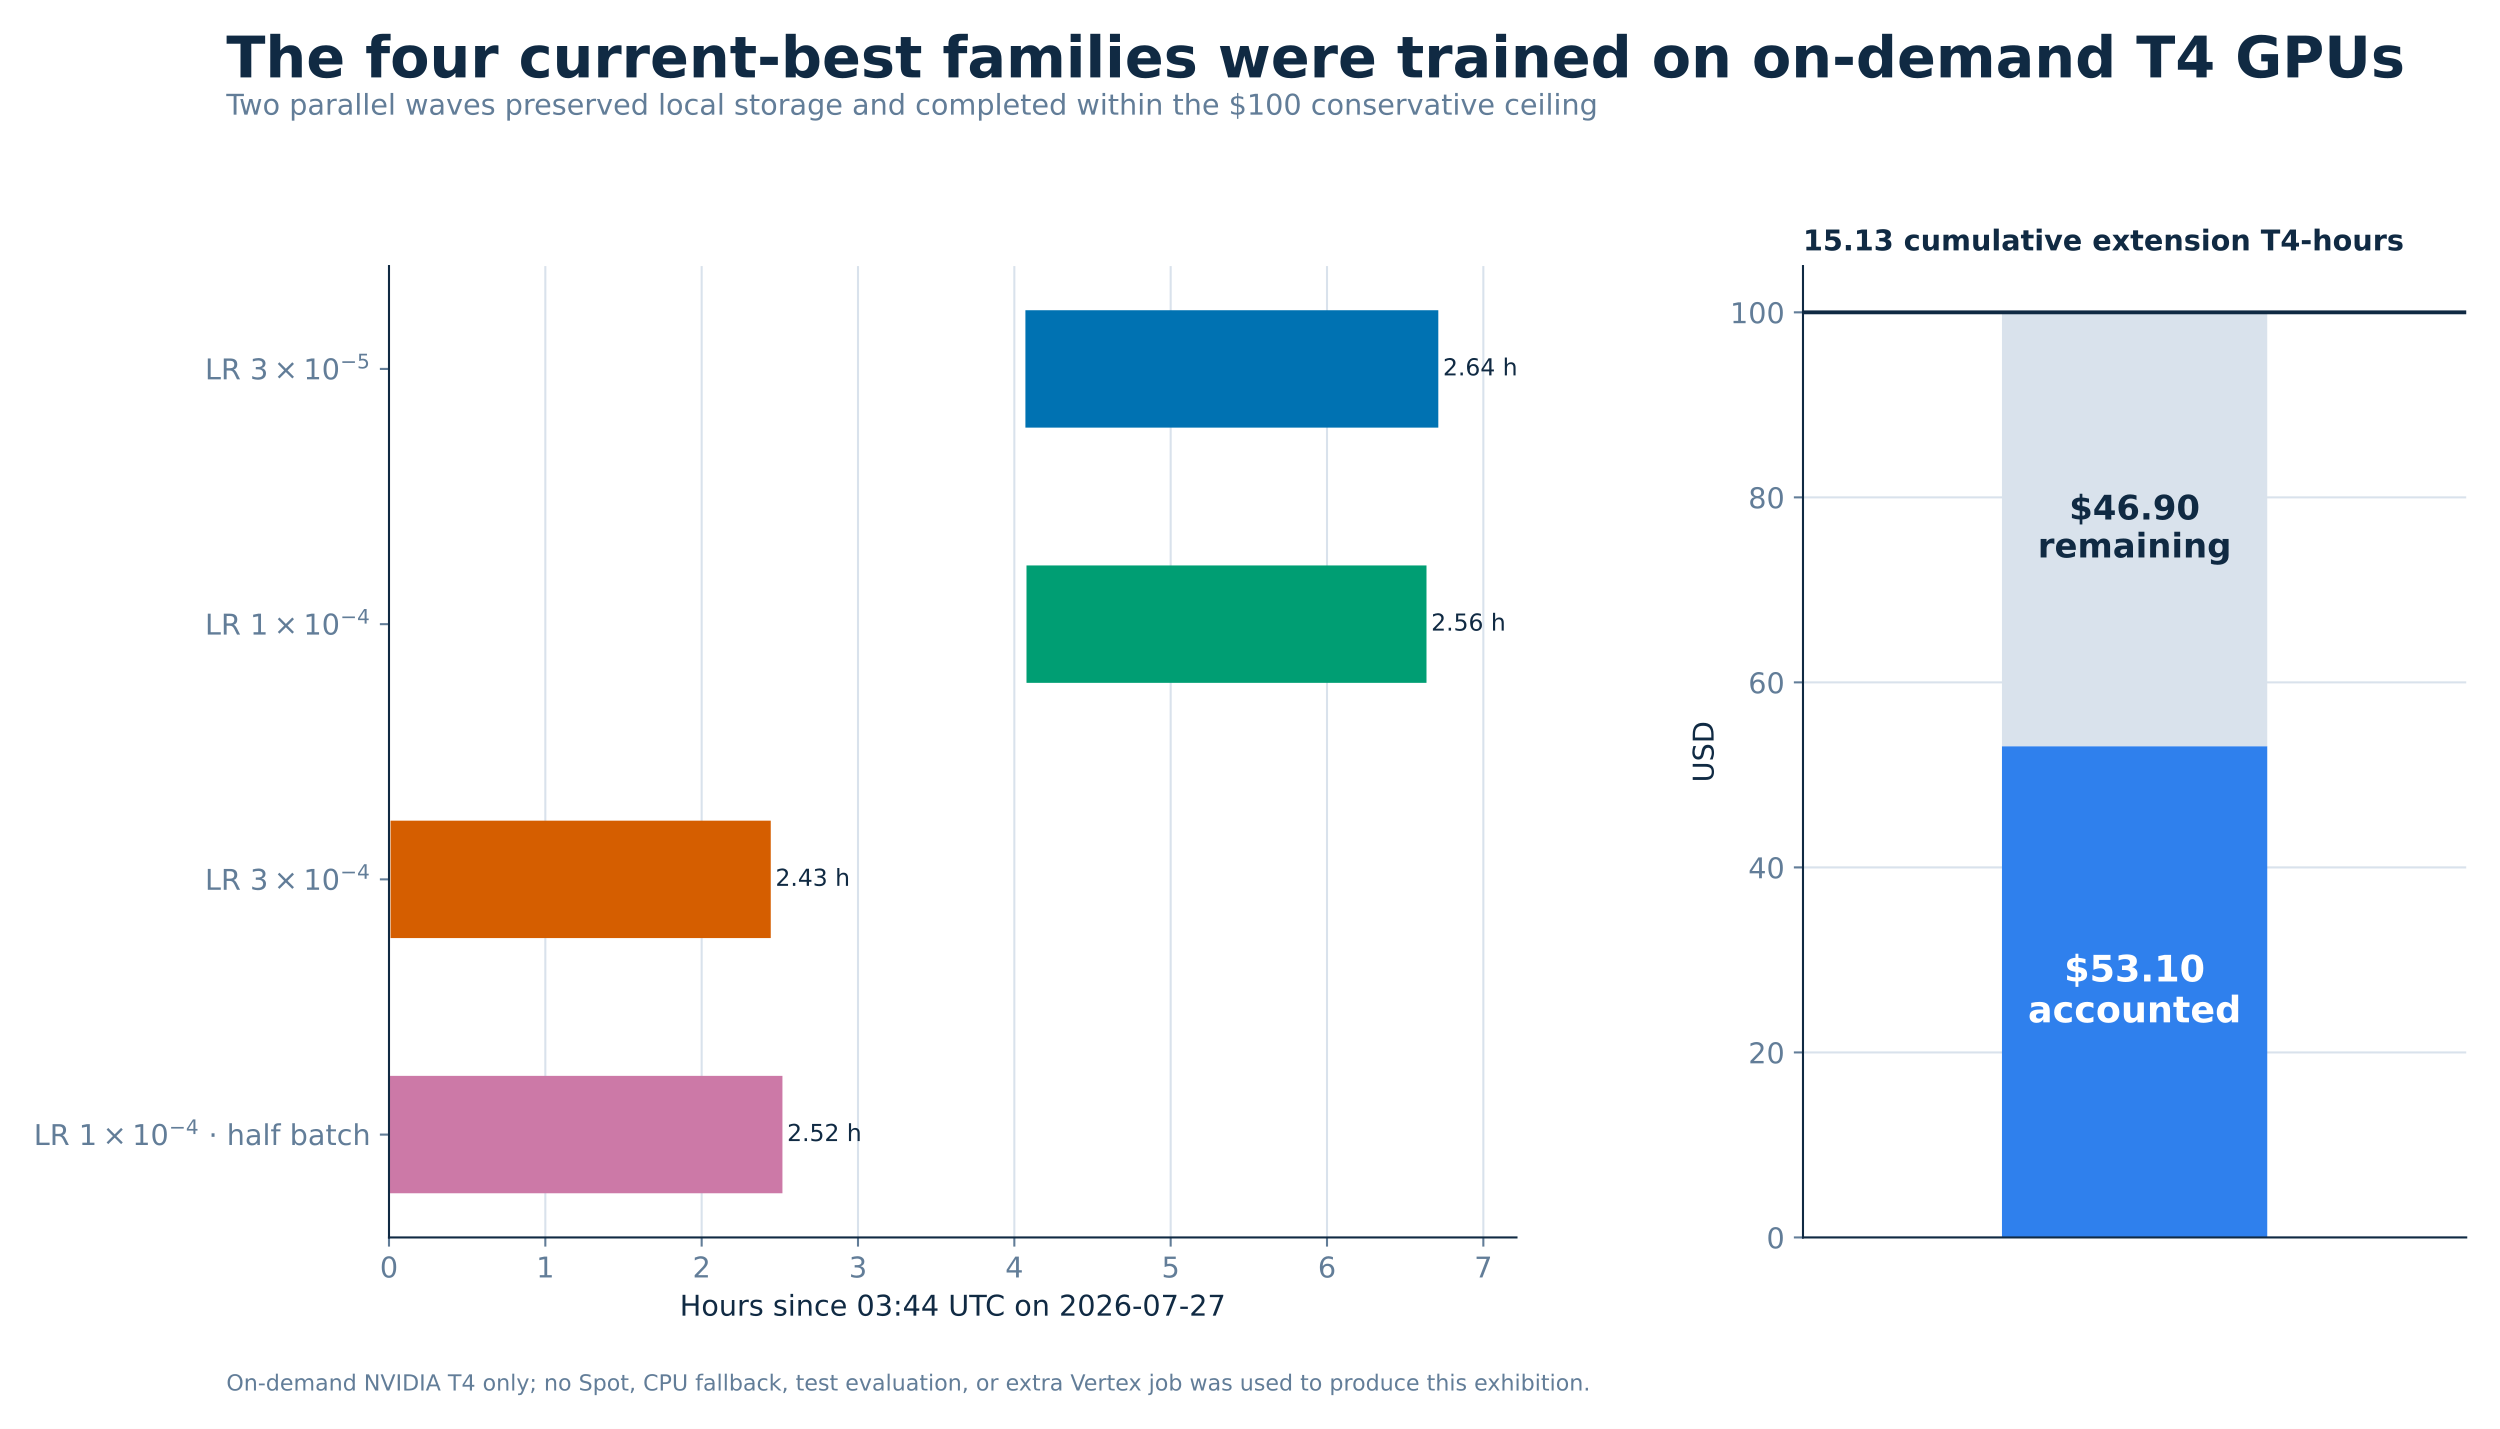
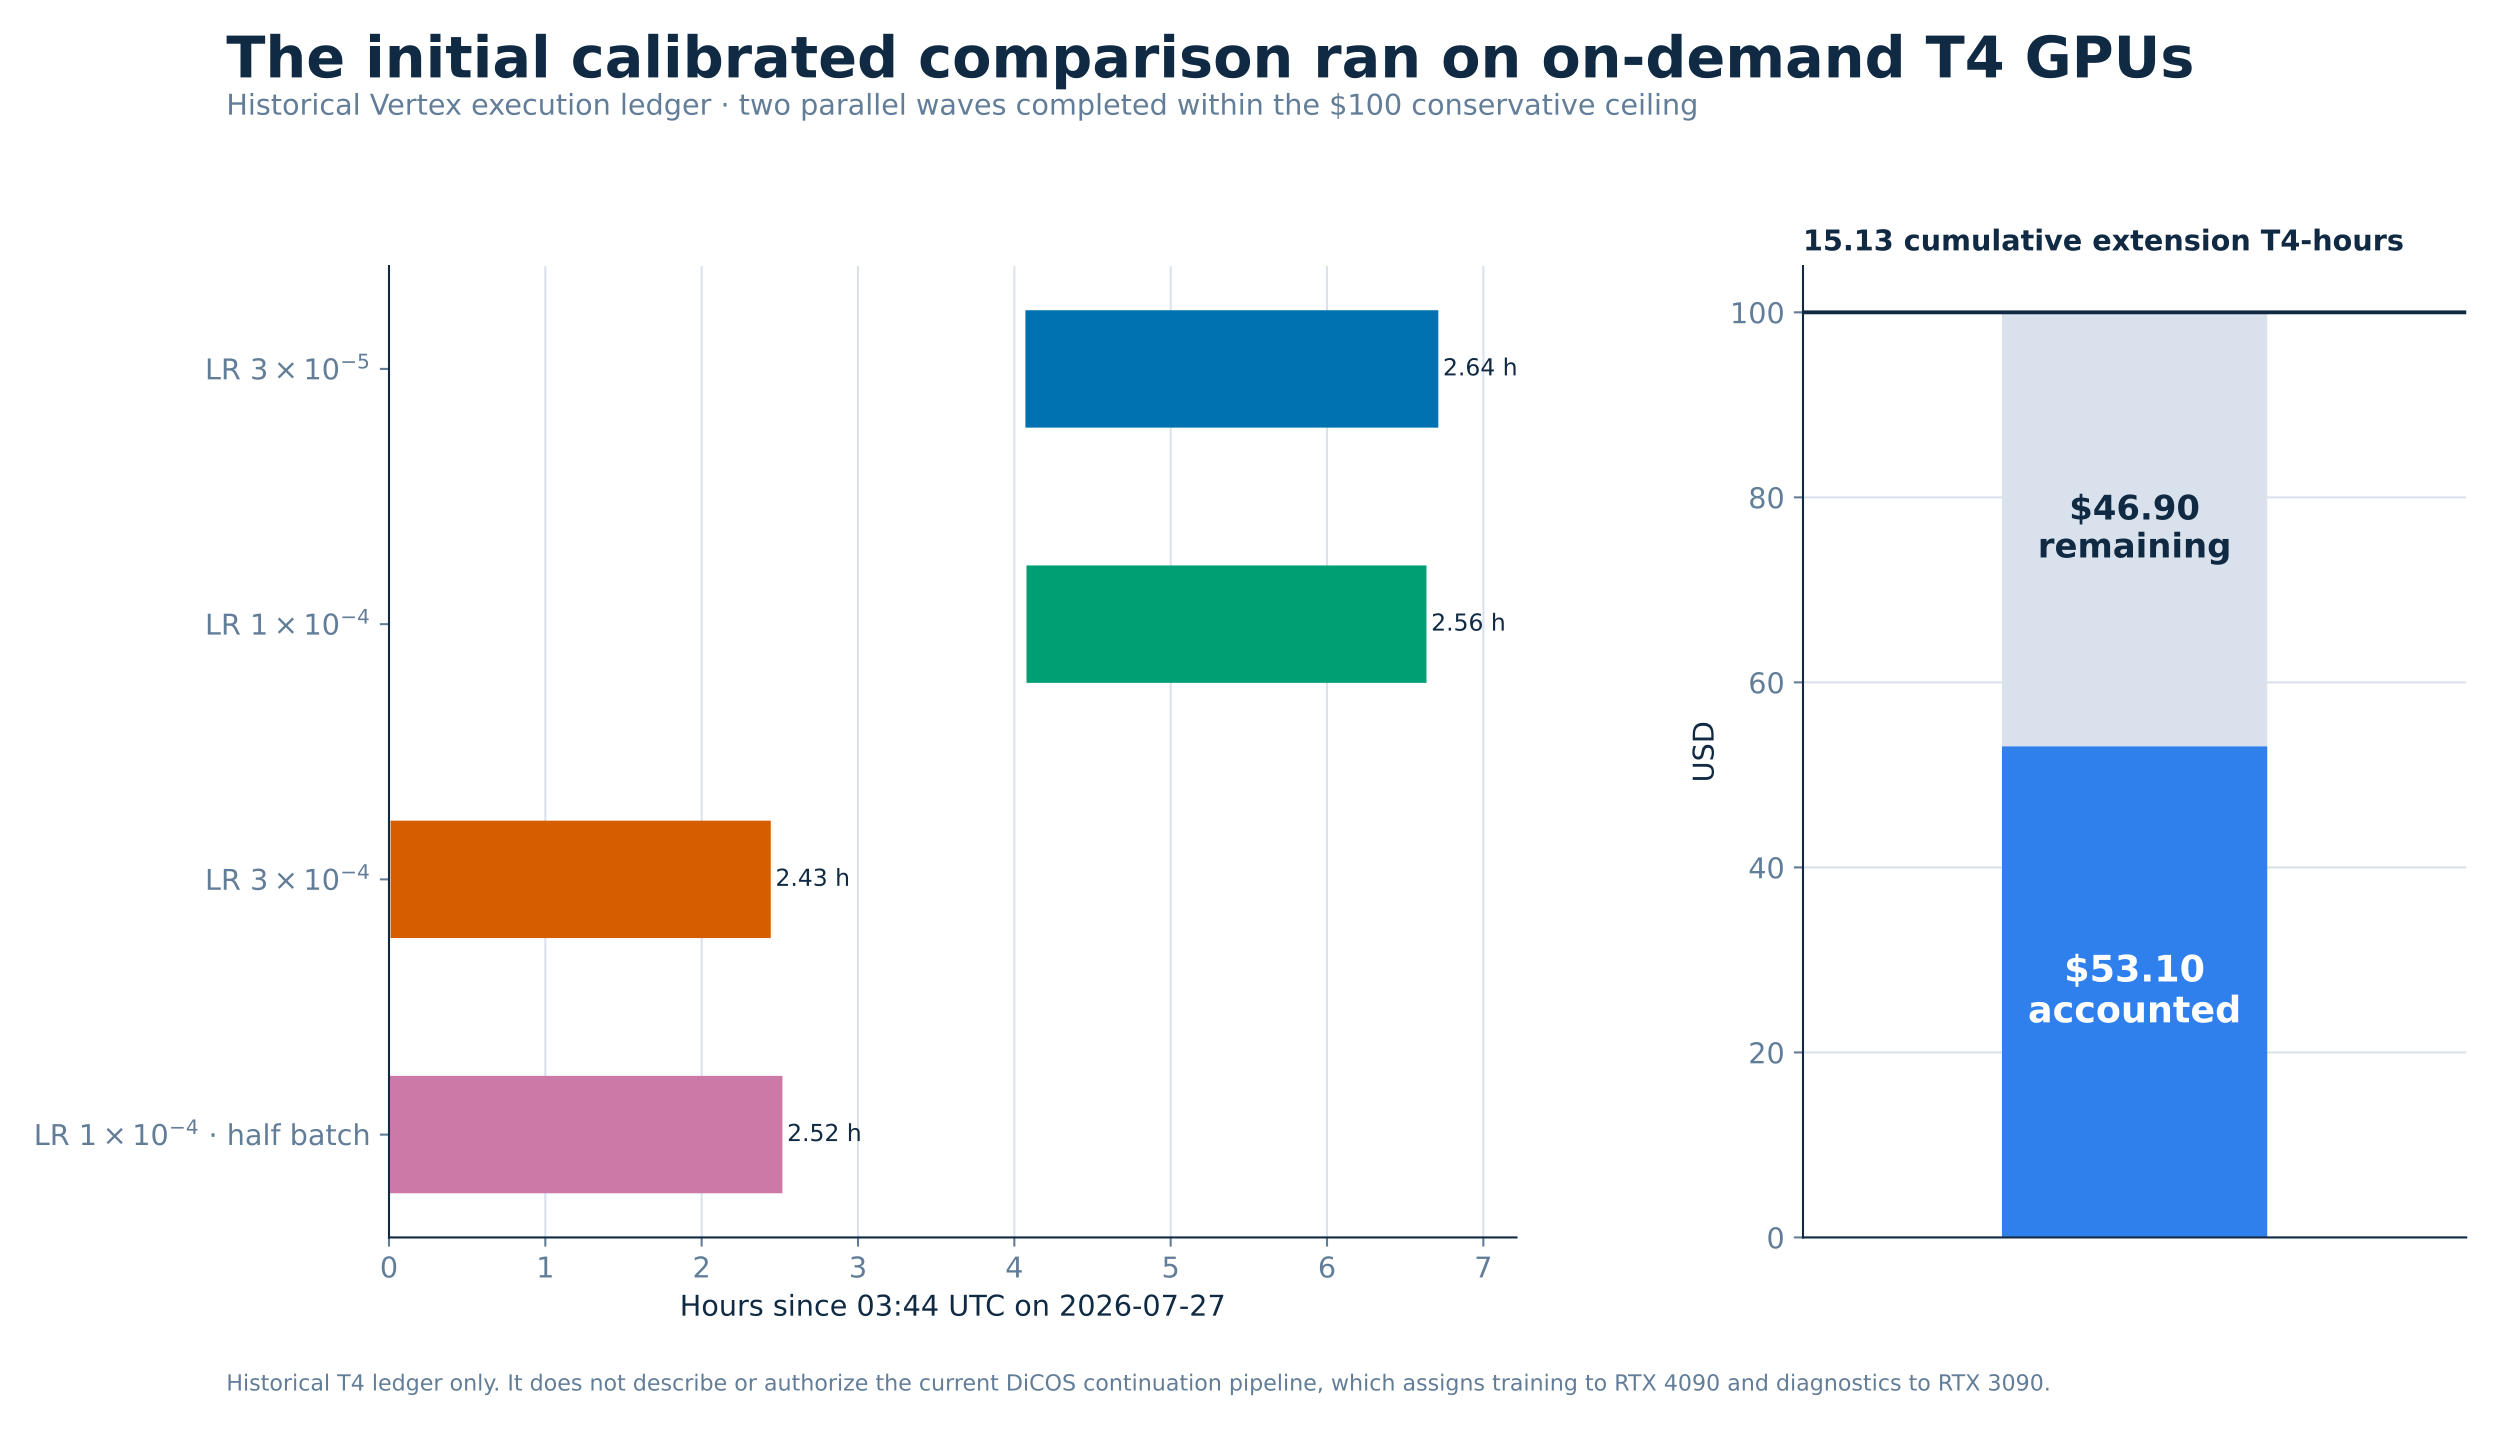
<svg xmlns="http://www.w3.org/2000/svg" xmlns:xlink="http://www.w3.org/1999/xlink" width="958.95pt" height="548.1pt" viewBox="0 0 958.95 548.1" version="1.1">
  <defs>
    <style type="text/css">*{stroke-linejoin: round; stroke-linecap: butt}</style>
  </defs>
  <g id="figure_1">
    <g id="patch_1">
      <path d="M 0 548.1 L 958.95 548.1 L 958.95 0 L 0 0 z " style="fill: #ffffff" />
    </g>
    <g id="axes_1">
      <g id="patch_2">
        <path d="M 149.21 474.66 L 581.69 474.66 L 581.69 102.06 L 149.21 102.06 z " style="fill: #ffffff" />
      </g>
      <g id="matplotlib.axis_1">
        <g id="xtick_1">
          <g id="line2d_1">
-             <path d="M 149.21 474.66 L 149.21 102.06 " clip-path="url(#p39813d46f4)" style="fill: none; stroke: #d9e2ec; stroke-width: 0.8; stroke-linecap: square" />
+             <path d="M 149.21 474.66 L 149.21 102.06 " clip-path="url(#p32db8e7bb8)" style="fill: none; stroke: #d9e2ec; stroke-width: 0.8; stroke-linecap: square" />
          </g>
          <g id="line2d_2">
            <defs>
-               <path id="md972e5ea7a" d="M 0 0 L 0 3.5 " style="stroke: #627d98; stroke-width: 0.8" />
+               <path id="m438e238521" d="M 0 0 L 0 3.5 " style="stroke: #627d98; stroke-width: 0.8" />
            </defs>
            <g>
-               <use xlink:href="#md972e5ea7a" x="149.21" y="474.66" style="fill: #627d98; stroke: #627d98; stroke-width: 0.8" />
+               <use xlink:href="#m438e238521" x="149.21" y="474.66" style="fill: #627d98; stroke: #627d98; stroke-width: 0.8" />
            </g>
          </g>
          <g id="text_1">
            <text style="font-size: 11px; font-family: 'DejaVu Sans'; text-anchor: middle; fill: #627d98" x="149.21" y="490.018" transform="rotate(-0 149.21 490.0183)">0</text>
          </g>
        </g>
        <g id="xtick_2">
          <g id="line2d_3">
-             <path d="M 209.177 474.66 L 209.177 102.06 " clip-path="url(#p39813d46f4)" style="fill: none; stroke: #d9e2ec; stroke-width: 0.8; stroke-linecap: square" />
+             <path d="M 209.177 474.66 L 209.177 102.06 " clip-path="url(#p32db8e7bb8)" style="fill: none; stroke: #d9e2ec; stroke-width: 0.8; stroke-linecap: square" />
          </g>
          <g id="line2d_4">
            <g>
-               <use xlink:href="#md972e5ea7a" x="209.177" y="474.66" style="fill: #627d98; stroke: #627d98; stroke-width: 0.8" />
+               <use xlink:href="#m438e238521" x="209.177" y="474.66" style="fill: #627d98; stroke: #627d98; stroke-width: 0.8" />
            </g>
          </g>
          <g id="text_2">
            <text style="font-size: 11px; font-family: 'DejaVu Sans'; text-anchor: middle; fill: #627d98" x="209.177" y="490.018" transform="rotate(-0 209.1771 490.0183)">1</text>
          </g>
        </g>
        <g id="xtick_3">
          <g id="line2d_5">
-             <path d="M 269.144 474.66 L 269.144 102.06 " clip-path="url(#p39813d46f4)" style="fill: none; stroke: #d9e2ec; stroke-width: 0.8; stroke-linecap: square" />
+             <path d="M 269.144 474.66 L 269.144 102.06 " clip-path="url(#p32db8e7bb8)" style="fill: none; stroke: #d9e2ec; stroke-width: 0.8; stroke-linecap: square" />
          </g>
          <g id="line2d_6">
            <g>
-               <use xlink:href="#md972e5ea7a" x="269.144" y="474.66" style="fill: #627d98; stroke: #627d98; stroke-width: 0.8" />
+               <use xlink:href="#m438e238521" x="269.144" y="474.66" style="fill: #627d98; stroke: #627d98; stroke-width: 0.8" />
            </g>
          </g>
          <g id="text_3">
            <text style="font-size: 11px; font-family: 'DejaVu Sans'; text-anchor: middle; fill: #627d98" x="269.144" y="490.018" transform="rotate(-0 269.1443 490.0183)">2</text>
          </g>
        </g>
        <g id="xtick_4">
          <g id="line2d_7">
-             <path d="M 329.111 474.66 L 329.111 102.06 " clip-path="url(#p39813d46f4)" style="fill: none; stroke: #d9e2ec; stroke-width: 0.8; stroke-linecap: square" />
+             <path d="M 329.111 474.66 L 329.111 102.06 " clip-path="url(#p32db8e7bb8)" style="fill: none; stroke: #d9e2ec; stroke-width: 0.8; stroke-linecap: square" />
          </g>
          <g id="line2d_8">
            <g>
-               <use xlink:href="#md972e5ea7a" x="329.111" y="474.66" style="fill: #627d98; stroke: #627d98; stroke-width: 0.8" />
+               <use xlink:href="#m438e238521" x="329.111" y="474.66" style="fill: #627d98; stroke: #627d98; stroke-width: 0.8" />
            </g>
          </g>
          <g id="text_4">
            <text style="font-size: 11px; font-family: 'DejaVu Sans'; text-anchor: middle; fill: #627d98" x="329.111" y="490.018" transform="rotate(-0 329.1114 490.0183)">3</text>
          </g>
        </g>
        <g id="xtick_5">
          <g id="line2d_9">
-             <path d="M 389.079 474.66 L 389.079 102.06 " clip-path="url(#p39813d46f4)" style="fill: none; stroke: #d9e2ec; stroke-width: 0.8; stroke-linecap: square" />
+             <path d="M 389.079 474.66 L 389.079 102.06 " clip-path="url(#p32db8e7bb8)" style="fill: none; stroke: #d9e2ec; stroke-width: 0.8; stroke-linecap: square" />
          </g>
          <g id="line2d_10">
            <g>
-               <use xlink:href="#md972e5ea7a" x="389.079" y="474.66" style="fill: #627d98; stroke: #627d98; stroke-width: 0.8" />
+               <use xlink:href="#m438e238521" x="389.079" y="474.66" style="fill: #627d98; stroke: #627d98; stroke-width: 0.8" />
            </g>
          </g>
          <g id="text_5">
            <text style="font-size: 11px; font-family: 'DejaVu Sans'; text-anchor: middle; fill: #627d98" x="389.079" y="490.018" transform="rotate(-0 389.0785 490.0183)">4</text>
          </g>
        </g>
        <g id="xtick_6">
          <g id="line2d_11">
-             <path d="M 449.046 474.66 L 449.046 102.06 " clip-path="url(#p39813d46f4)" style="fill: none; stroke: #d9e2ec; stroke-width: 0.8; stroke-linecap: square" />
+             <path d="M 449.046 474.66 L 449.046 102.06 " clip-path="url(#p32db8e7bb8)" style="fill: none; stroke: #d9e2ec; stroke-width: 0.8; stroke-linecap: square" />
          </g>
          <g id="line2d_12">
            <g>
-               <use xlink:href="#md972e5ea7a" x="449.046" y="474.66" style="fill: #627d98; stroke: #627d98; stroke-width: 0.8" />
+               <use xlink:href="#m438e238521" x="449.046" y="474.66" style="fill: #627d98; stroke: #627d98; stroke-width: 0.8" />
            </g>
          </g>
          <g id="text_6">
            <text style="font-size: 11px; font-family: 'DejaVu Sans'; text-anchor: middle; fill: #627d98" x="449.046" y="490.018" transform="rotate(-0 449.0456 490.0183)">5</text>
          </g>
        </g>
        <g id="xtick_7">
          <g id="line2d_13">
-             <path d="M 509.013 474.66 L 509.013 102.06 " clip-path="url(#p39813d46f4)" style="fill: none; stroke: #d9e2ec; stroke-width: 0.8; stroke-linecap: square" />
+             <path d="M 509.013 474.66 L 509.013 102.06 " clip-path="url(#p32db8e7bb8)" style="fill: none; stroke: #d9e2ec; stroke-width: 0.8; stroke-linecap: square" />
          </g>
          <g id="line2d_14">
            <g>
-               <use xlink:href="#md972e5ea7a" x="509.013" y="474.66" style="fill: #627d98; stroke: #627d98; stroke-width: 0.8" />
+               <use xlink:href="#m438e238521" x="509.013" y="474.66" style="fill: #627d98; stroke: #627d98; stroke-width: 0.8" />
            </g>
          </g>
          <g id="text_7">
            <text style="font-size: 11px; font-family: 'DejaVu Sans'; text-anchor: middle; fill: #627d98" x="509.013" y="490.018" transform="rotate(-0 509.0128 490.0183)">6</text>
          </g>
        </g>
        <g id="xtick_8">
          <g id="line2d_15">
-             <path d="M 568.98 474.66 L 568.98 102.06 " clip-path="url(#p39813d46f4)" style="fill: none; stroke: #d9e2ec; stroke-width: 0.8; stroke-linecap: square" />
+             <path d="M 568.98 474.66 L 568.98 102.06 " clip-path="url(#p32db8e7bb8)" style="fill: none; stroke: #d9e2ec; stroke-width: 0.8; stroke-linecap: square" />
          </g>
          <g id="line2d_16">
            <g>
-               <use xlink:href="#md972e5ea7a" x="568.98" y="474.66" style="fill: #627d98; stroke: #627d98; stroke-width: 0.8" />
+               <use xlink:href="#m438e238521" x="568.98" y="474.66" style="fill: #627d98; stroke: #627d98; stroke-width: 0.8" />
            </g>
          </g>
          <g id="text_8">
            <text style="font-size: 11px; font-family: 'DejaVu Sans'; text-anchor: middle; fill: #627d98" x="568.98" y="490.018" transform="rotate(-0 568.9799 490.0183)">7</text>
          </g>
        </g>
        <g id="text_9">
          <text style="font-size: 11px; font-family: 'DejaVu Sans'; text-anchor: middle; fill: #102a43" x="365.45" y="504.664" transform="rotate(-0 365.4498 504.6642)">Hours since 03:44 UTC on 2026-07-27</text>
        </g>
      </g>
      <g id="matplotlib.axis_2">
        <g id="ytick_1">
          <g id="line2d_17">
            <defs>
-               <path id="m65d2131071" d="M 0 0 L -3.5 0 " style="stroke: #627d98; stroke-width: 0.8" />
+               <path id="md68e0e5ff0" d="M 0 0 L -3.5 0 " style="stroke: #627d98; stroke-width: 0.8" />
            </defs>
            <g>
-               <use xlink:href="#m65d2131071" x="149.21" y="141.513" style="fill: #627d98; stroke: #627d98; stroke-width: 0.8" />
+               <use xlink:href="#md68e0e5ff0" x="149.21" y="141.513" style="fill: #627d98; stroke: #627d98; stroke-width: 0.8" />
            </g>
          </g>
          <g id="text_10">
            <g style="fill: #627d98" transform="translate(78.63 145.6921)">
              <text>
                <tspan x="0" y="-0.178" style="font-size: 11px; font-family: 'DejaVu Sans'; fill: #627d98">L</tspan>
                <tspan x="6.128" y="-0.178" style="font-size: 11px; font-family: 'DejaVu Sans'; fill: #627d98">R</tspan>
                <tspan x="13.771" y="-0.178" style="font-size: 11px; font-family: 'DejaVu Sans'; fill: #627d98"> </tspan>
                <tspan x="17.268" y="-0.178" style="font-size: 11px; font-family: 'DejaVu Sans'; fill: #627d98">3</tspan>
                <tspan x="26.41" y="-0.178" style="font-size: 11px; font-family: 'DejaVu Sans'; fill: #627d98">×</tspan>
                <tspan x="37.77" y="-0.178" style="font-size: 11px; font-family: 'DejaVu Sans'; fill: #627d98">1</tspan>
                <tspan x="44.768" y="-0.178" style="font-size: 11px; font-family: 'DejaVu Sans'; fill: #627d98">0</tspan>
                <tspan x="51.872" y="-4.389" style="font-size: 7.7px; font-family: 'DejaVu Sans'; fill: #627d98">−</tspan>
                <tspan x="58.324" y="-4.389" style="font-size: 7.7px; font-family: 'DejaVu Sans'; fill: #627d98">5</tspan>
              </text>
            </g>
          </g>
        </g>
        <g id="ytick_2">
          <g id="line2d_18">
            <g>
-               <use xlink:href="#m65d2131071" x="149.21" y="239.411" style="fill: #627d98; stroke: #627d98; stroke-width: 0.8" />
+               <use xlink:href="#md68e0e5ff0" x="149.21" y="239.411" style="fill: #627d98; stroke: #627d98; stroke-width: 0.8" />
            </g>
          </g>
          <g id="text_11">
            <g style="fill: #627d98" transform="translate(78.63 243.5901)">
              <text>
                <tspan x="0" y="-0.178" style="font-size: 11px; font-family: 'DejaVu Sans'; fill: #627d98">L</tspan>
                <tspan x="6.128" y="-0.178" style="font-size: 11px; font-family: 'DejaVu Sans'; fill: #627d98">R</tspan>
                <tspan x="13.771" y="-0.178" style="font-size: 11px; font-family: 'DejaVu Sans'; fill: #627d98"> </tspan>
                <tspan x="17.268" y="-0.178" style="font-size: 11px; font-family: 'DejaVu Sans'; fill: #627d98">1</tspan>
                <tspan x="26.41" y="-0.178" style="font-size: 11px; font-family: 'DejaVu Sans'; fill: #627d98">×</tspan>
                <tspan x="37.77" y="-0.178" style="font-size: 11px; font-family: 'DejaVu Sans'; fill: #627d98">1</tspan>
                <tspan x="44.768" y="-0.178" style="font-size: 11px; font-family: 'DejaVu Sans'; fill: #627d98">0</tspan>
                <tspan x="51.872" y="-4.389" style="font-size: 7.7px; font-family: 'DejaVu Sans'; fill: #627d98">−</tspan>
                <tspan x="58.324" y="-4.389" style="font-size: 7.7px; font-family: 'DejaVu Sans'; fill: #627d98">4</tspan>
              </text>
            </g>
          </g>
        </g>
        <g id="ytick_3">
          <g id="line2d_19">
            <g>
-               <use xlink:href="#m65d2131071" x="149.21" y="337.309" style="fill: #627d98; stroke: #627d98; stroke-width: 0.8" />
+               <use xlink:href="#md68e0e5ff0" x="149.21" y="337.309" style="fill: #627d98; stroke: #627d98; stroke-width: 0.8" />
            </g>
          </g>
          <g id="text_12">
            <g style="fill: #627d98" transform="translate(78.63 341.4882)">
              <text>
                <tspan x="0" y="-0.178" style="font-size: 11px; font-family: 'DejaVu Sans'; fill: #627d98">L</tspan>
                <tspan x="6.128" y="-0.178" style="font-size: 11px; font-family: 'DejaVu Sans'; fill: #627d98">R</tspan>
                <tspan x="13.771" y="-0.178" style="font-size: 11px; font-family: 'DejaVu Sans'; fill: #627d98"> </tspan>
                <tspan x="17.268" y="-0.178" style="font-size: 11px; font-family: 'DejaVu Sans'; fill: #627d98">3</tspan>
                <tspan x="26.41" y="-0.178" style="font-size: 11px; font-family: 'DejaVu Sans'; fill: #627d98">×</tspan>
                <tspan x="37.77" y="-0.178" style="font-size: 11px; font-family: 'DejaVu Sans'; fill: #627d98">1</tspan>
                <tspan x="44.768" y="-0.178" style="font-size: 11px; font-family: 'DejaVu Sans'; fill: #627d98">0</tspan>
                <tspan x="51.872" y="-4.389" style="font-size: 7.7px; font-family: 'DejaVu Sans'; fill: #627d98">−</tspan>
                <tspan x="58.324" y="-4.389" style="font-size: 7.7px; font-family: 'DejaVu Sans'; fill: #627d98">4</tspan>
              </text>
            </g>
          </g>
        </g>
        <g id="ytick_4">
          <g id="line2d_20">
            <g>
-               <use xlink:href="#m65d2131071" x="149.21" y="435.207" style="fill: #627d98; stroke: #627d98; stroke-width: 0.8" />
+               <use xlink:href="#md68e0e5ff0" x="149.21" y="435.207" style="fill: #627d98; stroke: #627d98; stroke-width: 0.8" />
            </g>
          </g>
          <g id="text_13">
            <g style="fill: #627d98" transform="translate(12.96 439.3862)">
              <text>
                <tspan x="0" y="-0.178" style="font-size: 11px; font-family: 'DejaVu Sans'; fill: #627d98">L</tspan>
                <tspan x="6.128" y="-0.178" style="font-size: 11px; font-family: 'DejaVu Sans'; fill: #627d98">R</tspan>
                <tspan x="13.771" y="-0.178" style="font-size: 11px; font-family: 'DejaVu Sans'; fill: #627d98"> </tspan>
                <tspan x="17.268" y="-0.178" style="font-size: 11px; font-family: 'DejaVu Sans'; fill: #627d98">1</tspan>
                <tspan x="26.41" y="-0.178" style="font-size: 11px; font-family: 'DejaVu Sans'; fill: #627d98">×</tspan>
                <tspan x="37.77" y="-0.178" style="font-size: 11px; font-family: 'DejaVu Sans'; fill: #627d98">1</tspan>
                <tspan x="44.768" y="-0.178" style="font-size: 11px; font-family: 'DejaVu Sans'; fill: #627d98">0</tspan>
                <tspan x="63.523" y="-0.178" style="font-size: 11px; font-family: 'DejaVu Sans'; fill: #627d98"> </tspan>
                <tspan x="67.02" y="-0.178" style="font-size: 11px; font-family: 'DejaVu Sans'; fill: #627d98">·</tspan>
                <tspan x="70.517" y="-0.178" style="font-size: 11px; font-family: 'DejaVu Sans'; fill: #627d98"> </tspan>
                <tspan x="74.013" y="-0.178" style="font-size: 11px; font-family: 'DejaVu Sans'; fill: #627d98">h</tspan>
                <tspan x="80.985" y="-0.178" style="font-size: 11px; font-family: 'DejaVu Sans'; fill: #627d98">a</tspan>
                <tspan x="87.726" y="-0.178" style="font-size: 11px; font-family: 'DejaVu Sans'; fill: #627d98">l</tspan>
                <tspan x="90.782" y="-0.178" style="font-size: 11px; font-family: 'DejaVu Sans'; fill: #627d98">f</tspan>
                <tspan x="94.654" y="-0.178" style="font-size: 11px; font-family: 'DejaVu Sans'; fill: #627d98"> </tspan>
                <tspan x="98.151" y="-0.178" style="font-size: 11px; font-family: 'DejaVu Sans'; fill: #627d98">b</tspan>
                <tspan x="105.133" y="-0.178" style="font-size: 11px; font-family: 'DejaVu Sans'; fill: #627d98">a</tspan>
                <tspan x="111.874" y="-0.178" style="font-size: 11px; font-family: 'DejaVu Sans'; fill: #627d98">t</tspan>
                <tspan x="116.187" y="-0.178" style="font-size: 11px; font-family: 'DejaVu Sans'; fill: #627d98">c</tspan>
                <tspan x="122.235" y="-0.178" style="font-size: 11px; font-family: 'DejaVu Sans'; fill: #627d98">h</tspan>
                <tspan x="51.872" y="-4.389" style="font-size: 7.7px; font-family: 'DejaVu Sans'; fill: #627d98">−</tspan>
                <tspan x="58.324" y="-4.389" style="font-size: 7.7px; font-family: 'DejaVu Sans'; fill: #627d98">4</tspan>
              </text>
            </g>
          </g>
        </g>
      </g>
      <g id="patch_3">
-         <path d="M 393.326 118.996 L 551.706 118.996 L 551.706 164.029 L 393.326 164.029 z " clip-path="url(#p39813d46f4)" style="fill: #0072b2" />
+         <path d="M 393.326 118.996 L 551.706 118.996 L 551.706 164.029 L 393.326 164.029 z " clip-path="url(#p32db8e7bb8)" style="fill: #0072b2" />
      </g>
      <g id="patch_4">
-         <path d="M 393.743 216.894 L 547.175 216.894 L 547.175 261.928 L 393.743 261.928 z " clip-path="url(#p39813d46f4)" style="fill: #009e73" />
+         <path d="M 393.743 216.894 L 547.175 216.894 L 547.175 261.928 L 393.743 261.928 z " clip-path="url(#p32db8e7bb8)" style="fill: #009e73" />
      </g>
      <g id="patch_5">
-         <path d="M 149.81 314.792 L 295.646 314.792 L 295.646 359.826 L 149.81 359.826 z " clip-path="url(#p39813d46f4)" style="fill: #d55e00" />
+         <path d="M 149.81 314.792 L 295.646 314.792 L 295.646 359.826 L 149.81 359.826 z " clip-path="url(#p32db8e7bb8)" style="fill: #d55e00" />
      </g>
      <g id="patch_6">
-         <path d="M 149.21 412.691 L 300.127 412.691 L 300.127 457.724 L 149.21 457.724 z " clip-path="url(#p39813d46f4)" style="fill: #cc79a7" />
+         <path d="M 149.21 412.691 L 300.127 412.691 L 300.127 457.724 L 149.21 457.724 z " clip-path="url(#p32db8e7bb8)" style="fill: #cc79a7" />
      </g>
      <g id="patch_7">
        <path d="M 149.21 474.66 L 149.21 102.06 " style="fill: none; stroke: #102a43; stroke-width: 0.8; stroke-linejoin: miter; stroke-linecap: square" />
      </g>
      <g id="patch_8">
        <path d="M 149.21 474.66 L 581.69 474.66 " style="fill: none; stroke: #102a43; stroke-width: 0.8; stroke-linejoin: miter; stroke-linecap: square" />
      </g>
      <g id="text_14">
        <text style="font-size: 9px; font-family: 'DejaVu Sans'; text-anchor: start; fill: #102a43" x="553.505" y="143.996" transform="rotate(-0 553.5051 143.9964)">2.64 h</text>
      </g>
      <g id="text_15">
        <text style="font-size: 9px; font-family: 'DejaVu Sans'; text-anchor: start; fill: #102a43" x="548.974" y="241.894" transform="rotate(-0 548.9742 241.8944)">2.56 h</text>
      </g>
      <g id="text_16">
        <text style="font-size: 9px; font-family: 'DejaVu Sans'; text-anchor: start; fill: #102a43" x="297.445" y="339.792" transform="rotate(-0 297.4454 339.7925)">2.43 h</text>
      </g>
      <g id="text_17">
        <text style="font-size: 9px; font-family: 'DejaVu Sans'; text-anchor: start; fill: #102a43" x="301.926" y="437.691" transform="rotate(-0 301.9263 437.6905)">2.52 h</text>
      </g>
    </g>
    <g id="axes_2">
      <g id="patch_9">
        <path d="M 691.59 474.66 L 945.99 474.66 L 945.99 102.06 L 691.59 102.06 z " style="fill: #ffffff" />
      </g>
      <g id="matplotlib.axis_3" />
      <g id="matplotlib.axis_4">
        <g id="ytick_5">
          <g id="line2d_21">
-             <path d="M 691.59 474.66 L 945.99 474.66 " clip-path="url(#p5af94aea6f)" style="fill: none; stroke: #d9e2ec; stroke-width: 0.8; stroke-linecap: square" />
+             <path d="M 691.59 474.66 L 945.99 474.66 " clip-path="url(#p12f328f7db)" style="fill: none; stroke: #d9e2ec; stroke-width: 0.8; stroke-linecap: square" />
          </g>
          <g id="line2d_22">
            <g>
-               <use xlink:href="#m65d2131071" x="691.59" y="474.66" style="fill: #627d98; stroke: #627d98; stroke-width: 0.8" />
+               <use xlink:href="#md68e0e5ff0" x="691.59" y="474.66" style="fill: #627d98; stroke: #627d98; stroke-width: 0.8" />
            </g>
          </g>
          <g id="text_18">
            <text style="font-size: 11px; font-family: 'DejaVu Sans'; text-anchor: end; fill: #627d98" x="684.59" y="478.839" transform="rotate(-0 684.5903 478.8391)">0</text>
          </g>
        </g>
        <g id="ytick_6">
          <g id="line2d_23">
-             <path d="M 691.59 403.689 L 945.99 403.689 " clip-path="url(#p5af94aea6f)" style="fill: none; stroke: #d9e2ec; stroke-width: 0.8; stroke-linecap: square" />
+             <path d="M 691.59 403.689 L 945.99 403.689 " clip-path="url(#p12f328f7db)" style="fill: none; stroke: #d9e2ec; stroke-width: 0.8; stroke-linecap: square" />
          </g>
          <g id="line2d_24">
            <g>
-               <use xlink:href="#m65d2131071" x="691.59" y="403.689" style="fill: #627d98; stroke: #627d98; stroke-width: 0.8" />
+               <use xlink:href="#md68e0e5ff0" x="691.59" y="403.689" style="fill: #627d98; stroke: #627d98; stroke-width: 0.8" />
            </g>
          </g>
          <g id="text_19">
            <text style="font-size: 11px; font-family: 'DejaVu Sans'; text-anchor: end; fill: #627d98" x="684.59" y="407.868" transform="rotate(-0 684.5903 407.8677)">20</text>
          </g>
        </g>
        <g id="ytick_7">
          <g id="line2d_25">
-             <path d="M 691.59 332.717 L 945.99 332.717 " clip-path="url(#p5af94aea6f)" style="fill: none; stroke: #d9e2ec; stroke-width: 0.8; stroke-linecap: square" />
+             <path d="M 691.59 332.717 L 945.99 332.717 " clip-path="url(#p12f328f7db)" style="fill: none; stroke: #d9e2ec; stroke-width: 0.8; stroke-linecap: square" />
          </g>
          <g id="line2d_26">
            <g>
-               <use xlink:href="#m65d2131071" x="691.59" y="332.717" style="fill: #627d98; stroke: #627d98; stroke-width: 0.8" />
+               <use xlink:href="#md68e0e5ff0" x="691.59" y="332.717" style="fill: #627d98; stroke: #627d98; stroke-width: 0.8" />
            </g>
          </g>
          <g id="text_20">
            <text style="font-size: 11px; font-family: 'DejaVu Sans'; text-anchor: end; fill: #627d98" x="684.59" y="336.896" transform="rotate(-0 684.5903 336.8963)">40</text>
          </g>
        </g>
        <g id="ytick_8">
          <g id="line2d_27">
-             <path d="M 691.59 261.746 L 945.99 261.746 " clip-path="url(#p5af94aea6f)" style="fill: none; stroke: #d9e2ec; stroke-width: 0.8; stroke-linecap: square" />
+             <path d="M 691.59 261.746 L 945.99 261.746 " clip-path="url(#p12f328f7db)" style="fill: none; stroke: #d9e2ec; stroke-width: 0.8; stroke-linecap: square" />
          </g>
          <g id="line2d_28">
            <g>
-               <use xlink:href="#m65d2131071" x="691.59" y="261.746" style="fill: #627d98; stroke: #627d98; stroke-width: 0.8" />
+               <use xlink:href="#md68e0e5ff0" x="691.59" y="261.746" style="fill: #627d98; stroke: #627d98; stroke-width: 0.8" />
            </g>
          </g>
          <g id="text_21">
            <text style="font-size: 11px; font-family: 'DejaVu Sans'; text-anchor: end; fill: #627d98" x="684.59" y="265.925" transform="rotate(-0 684.5903 265.9249)">60</text>
          </g>
        </g>
        <g id="ytick_9">
          <g id="line2d_29">
-             <path d="M 691.59 190.774 L 945.99 190.774 " clip-path="url(#p5af94aea6f)" style="fill: none; stroke: #d9e2ec; stroke-width: 0.8; stroke-linecap: square" />
+             <path d="M 691.59 190.774 L 945.99 190.774 " clip-path="url(#p12f328f7db)" style="fill: none; stroke: #d9e2ec; stroke-width: 0.8; stroke-linecap: square" />
          </g>
          <g id="line2d_30">
            <g>
-               <use xlink:href="#m65d2131071" x="691.59" y="190.774" style="fill: #627d98; stroke: #627d98; stroke-width: 0.8" />
+               <use xlink:href="#md68e0e5ff0" x="691.59" y="190.774" style="fill: #627d98; stroke: #627d98; stroke-width: 0.8" />
            </g>
          </g>
          <g id="text_22">
            <text style="font-size: 11px; font-family: 'DejaVu Sans'; text-anchor: end; fill: #627d98" x="684.59" y="194.953" transform="rotate(-0 684.5903 194.9534)">80</text>
          </g>
        </g>
        <g id="ytick_10">
          <g id="line2d_31">
-             <path d="M 691.59 119.803 L 945.99 119.803 " clip-path="url(#p5af94aea6f)" style="fill: none; stroke: #d9e2ec; stroke-width: 0.8; stroke-linecap: square" />
+             <path d="M 691.59 119.803 L 945.99 119.803 " clip-path="url(#p12f328f7db)" style="fill: none; stroke: #d9e2ec; stroke-width: 0.8; stroke-linecap: square" />
          </g>
          <g id="line2d_32">
            <g>
-               <use xlink:href="#m65d2131071" x="691.59" y="119.803" style="fill: #627d98; stroke: #627d98; stroke-width: 0.8" />
+               <use xlink:href="#md68e0e5ff0" x="691.59" y="119.803" style="fill: #627d98; stroke: #627d98; stroke-width: 0.8" />
            </g>
          </g>
          <g id="text_23">
            <text style="font-size: 11px; font-family: 'DejaVu Sans'; text-anchor: end; fill: #627d98" x="684.59" y="123.982" transform="rotate(-0 684.5903 123.982)">100</text>
          </g>
        </g>
        <g id="text_24">
          <text style="font-size: 11px; font-family: 'DejaVu Sans'; text-anchor: middle; fill: #102a43" x="657.306" y="288.36" transform="rotate(-90 657.3064 288.36)">USD</text>
        </g>
      </g>
      <g id="patch_10">
-         <path d="M 767.91 474.66 L 869.67 474.66 L 869.67 286.229 L 767.91 286.229 z " clip-path="url(#p5af94aea6f)" style="fill: #2f80ed" />
+         <path d="M 767.91 474.66 L 869.67 474.66 L 869.67 286.229 L 767.91 286.229 z " clip-path="url(#p12f328f7db)" style="fill: #2f80ed" />
      </g>
      <g id="patch_11">
-         <path d="M 767.91 286.229 L 869.67 286.229 L 869.67 119.803 L 767.91 119.803 z " clip-path="url(#p5af94aea6f)" style="fill: #d9e2ec" />
+         <path d="M 767.91 286.229 L 869.67 286.229 L 869.67 119.803 L 767.91 119.803 z " clip-path="url(#p12f328f7db)" style="fill: #d9e2ec" />
      </g>
      <g id="line2d_33">
-         <path d="M 691.59 119.803 L 945.99 119.803 " clip-path="url(#p5af94aea6f)" style="fill: none; stroke: #102a43; stroke-width: 1.5; stroke-linecap: square" />
+         <path d="M 691.59 119.803 L 945.99 119.803 " clip-path="url(#p12f328f7db)" style="fill: none; stroke: #102a43; stroke-width: 1.5; stroke-linecap: square" />
      </g>
      <g id="patch_12">
        <path d="M 691.59 474.66 L 691.59 102.06 " style="fill: none; stroke: #102a43; stroke-width: 0.8; stroke-linejoin: miter; stroke-linecap: square" />
      </g>
      <g id="patch_13">
        <path d="M 691.59 474.66 L 945.99 474.66 " style="fill: none; stroke: #102a43; stroke-width: 0.8; stroke-linejoin: miter; stroke-linecap: square" />
      </g>
      <g id="text_25">
        <text style="font-weight: 700; font-size: 14px; font-family: 'DejaVu Sans'; fill: #ffffff" transform="translate(791.7789 376.469)">$53.10</text>
        <text style="font-weight: 700; font-size: 14px; font-family: 'DejaVu Sans'; fill: #ffffff" transform="translate(777.8872 392.146)">accounted</text>
      </g>
      <g id="text_26">
        <text style="font-weight: 700; font-size: 13px; font-family: 'DejaVu Sans'; fill: #102a43" transform="translate(793.7083 199.2736)">$46.90</text>
        <text style="font-weight: 700; font-size: 13px; font-family: 'DejaVu Sans'; fill: #102a43" transform="translate(781.6529 213.8308)">remaining</text>
      </g>
      <g id="text_27">
        <text style="font-weight: 700; font-size: 11px; font-family: 'DejaVu Sans'; text-anchor: start; fill: #102a43" x="691.59" y="96.06" transform="rotate(-0 691.5903 96.06)">15.13 cumulative extension T4-hours</text>
      </g>
    </g>
    <g id="text_28">
-       <text style="font-weight: 700; font-size: 22px; font-family: 'DejaVu Sans'; text-anchor: start; fill: #102a43" x="86.812" y="29.677" transform="rotate(-0 86.81156 29.67656)">The four current-best families were trained on on-demand T4 GPUs</text>
+       <text style="font-weight: 700; font-size: 22px; font-family: 'DejaVu Sans'; text-anchor: start; fill: #102a43" x="86.812" y="29.677" transform="rotate(-0 86.81156 29.67656)">The initial calibrated comparison ran on on-demand T4 GPUs</text>
    </g>
    <g id="text_29">
-       <text style="font-size: 11px; font-family: 'DejaVu Sans'; text-anchor: start; fill: #627d98" x="86.812" y="43.998" transform="rotate(-0 86.81156 43.99828)">Two parallel waves preserved local storage and completed within the $100 conservative ceiling</text>
+       <text style="font-size: 11px; font-family: 'DejaVu Sans'; text-anchor: start; fill: #627d98" x="86.812" y="43.998" transform="rotate(-0 86.81156 43.99828)">Historical Vertex execution ledger · two parallel waves completed within the $100 conservative ceiling</text>
    </g>
    <g id="text_30">
-       <text style="font-size: 8.5px; font-family: 'DejaVu Sans'; text-anchor: start; fill: #627d98" x="86.812" y="533.372" transform="rotate(-0 86.81156 533.3723)">On-demand NVIDIA T4 only; no Spot, CPU fallback, test evaluation, or extra Vertex job was used to produce this exhibition.</text>
+       <text style="font-size: 8.5px; font-family: 'DejaVu Sans'; text-anchor: start; fill: #627d98" x="86.812" y="533.372" transform="rotate(-0 86.81156 533.3723)">Historical T4 ledger only. It does not describe or authorize the current DiCOS continuation pipeline, which assigns training to RTX 4090 and diagnostics to RTX 3090.</text>
    </g>
  </g>
  <defs>
-     <clipPath id="p39813d46f4">
+     <clipPath id="p32db8e7bb8">
      <rect x="149.21" y="102.06" width="432.48" height="372.6" />
    </clipPath>
-     <clipPath id="p5af94aea6f">
+     <clipPath id="p12f328f7db">
      <rect x="691.59" y="102.06" width="254.4" height="372.6" />
    </clipPath>
  </defs>
</svg>
